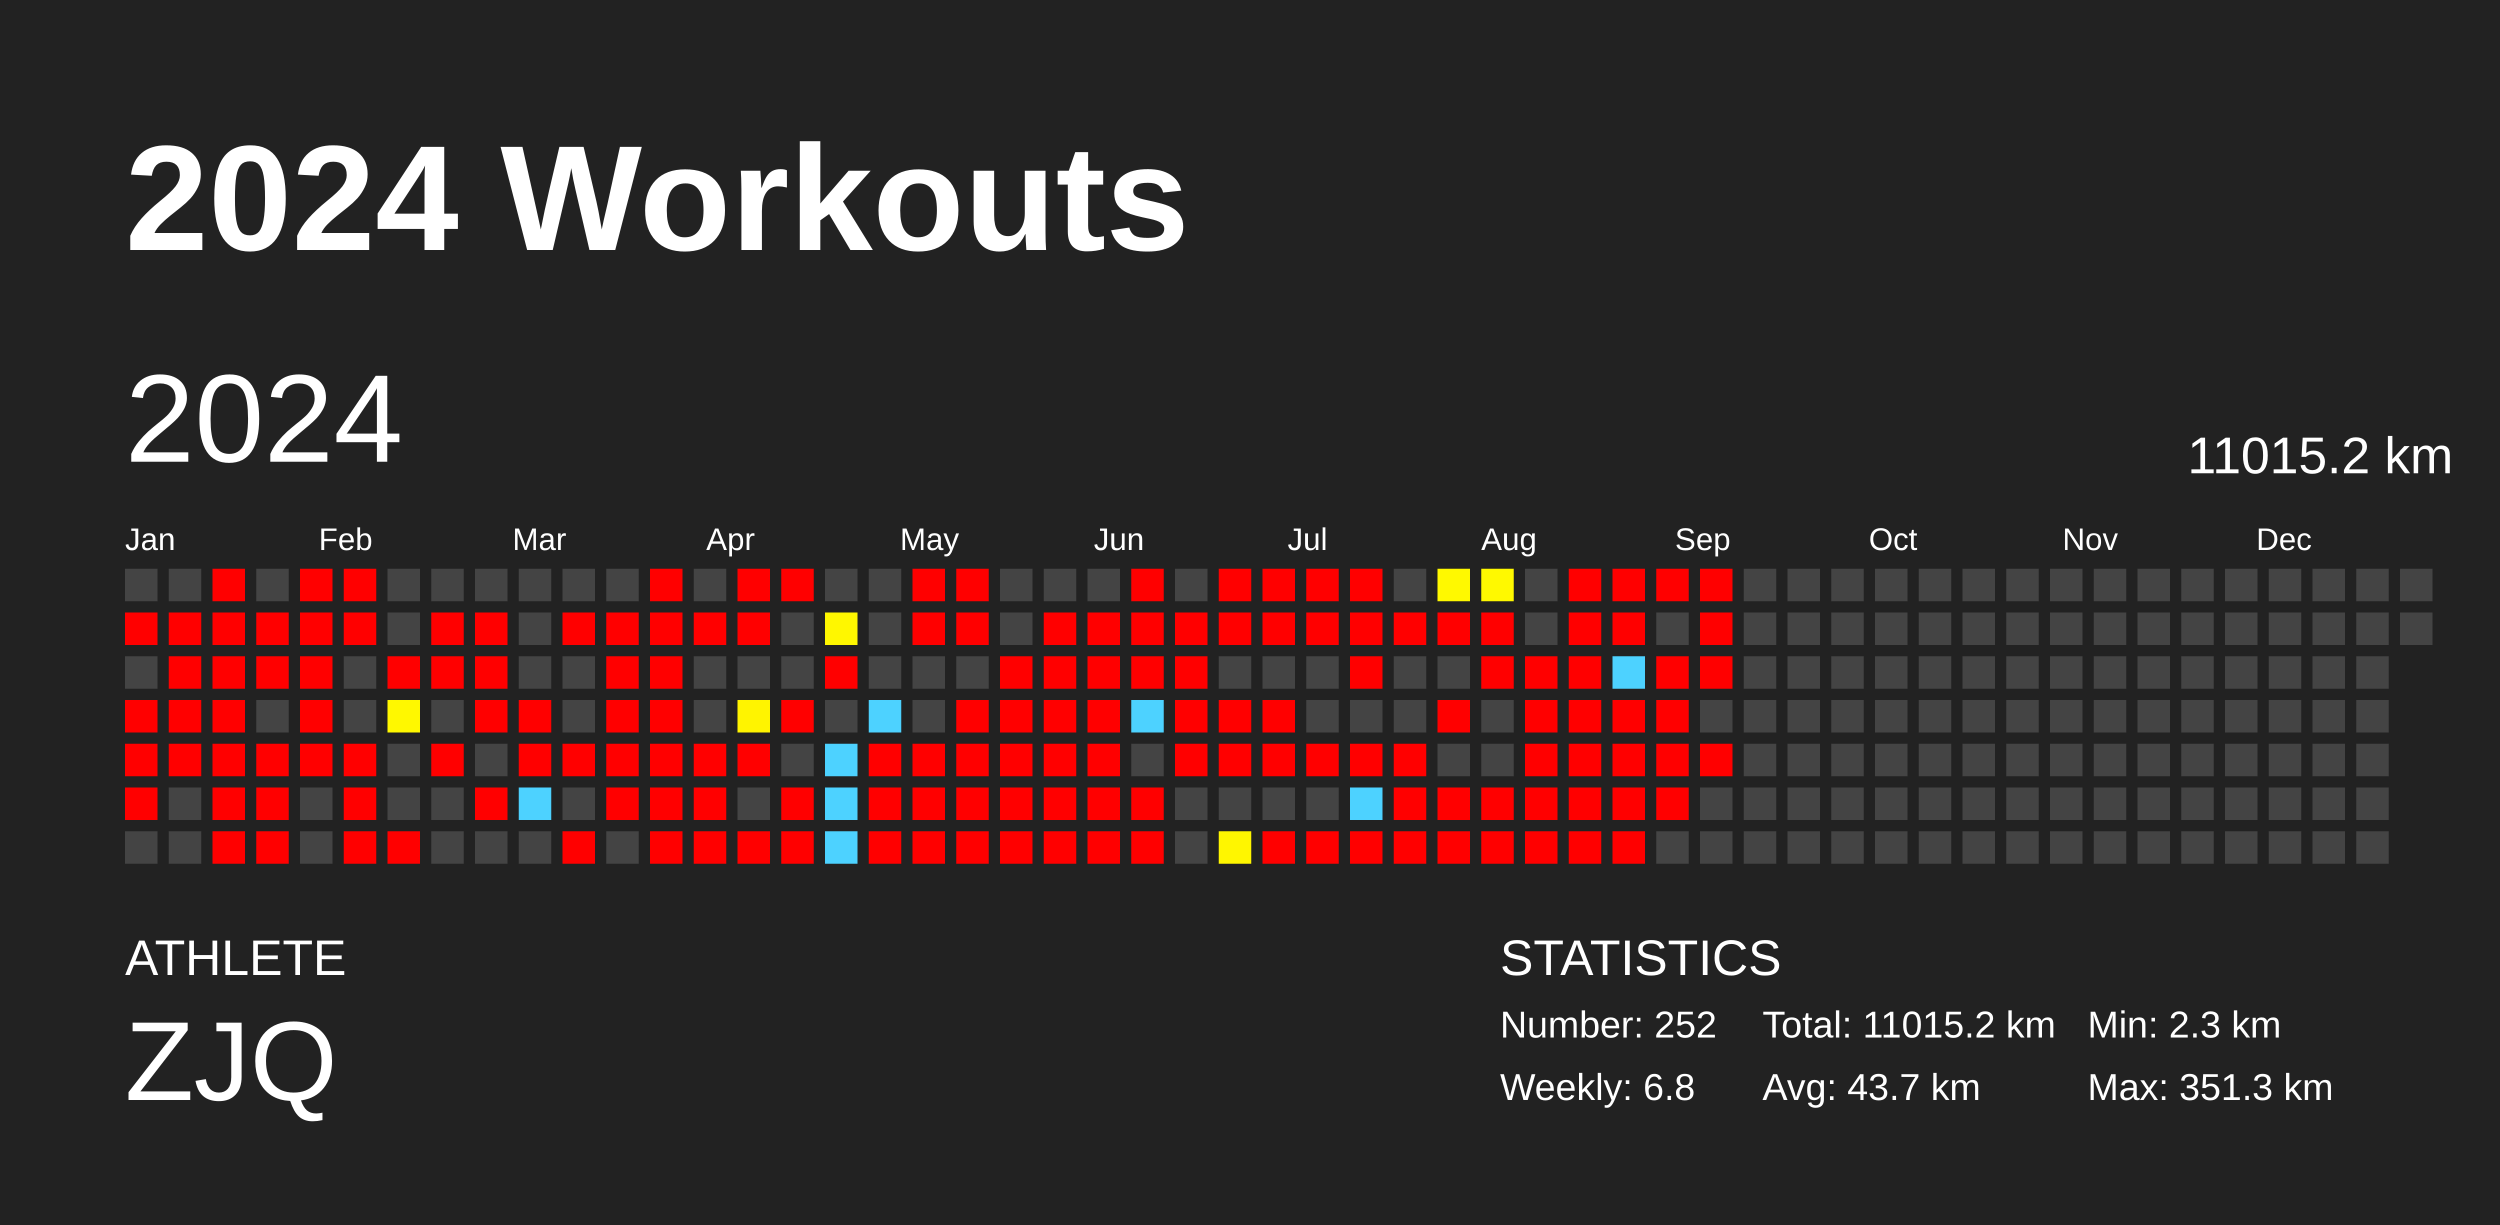
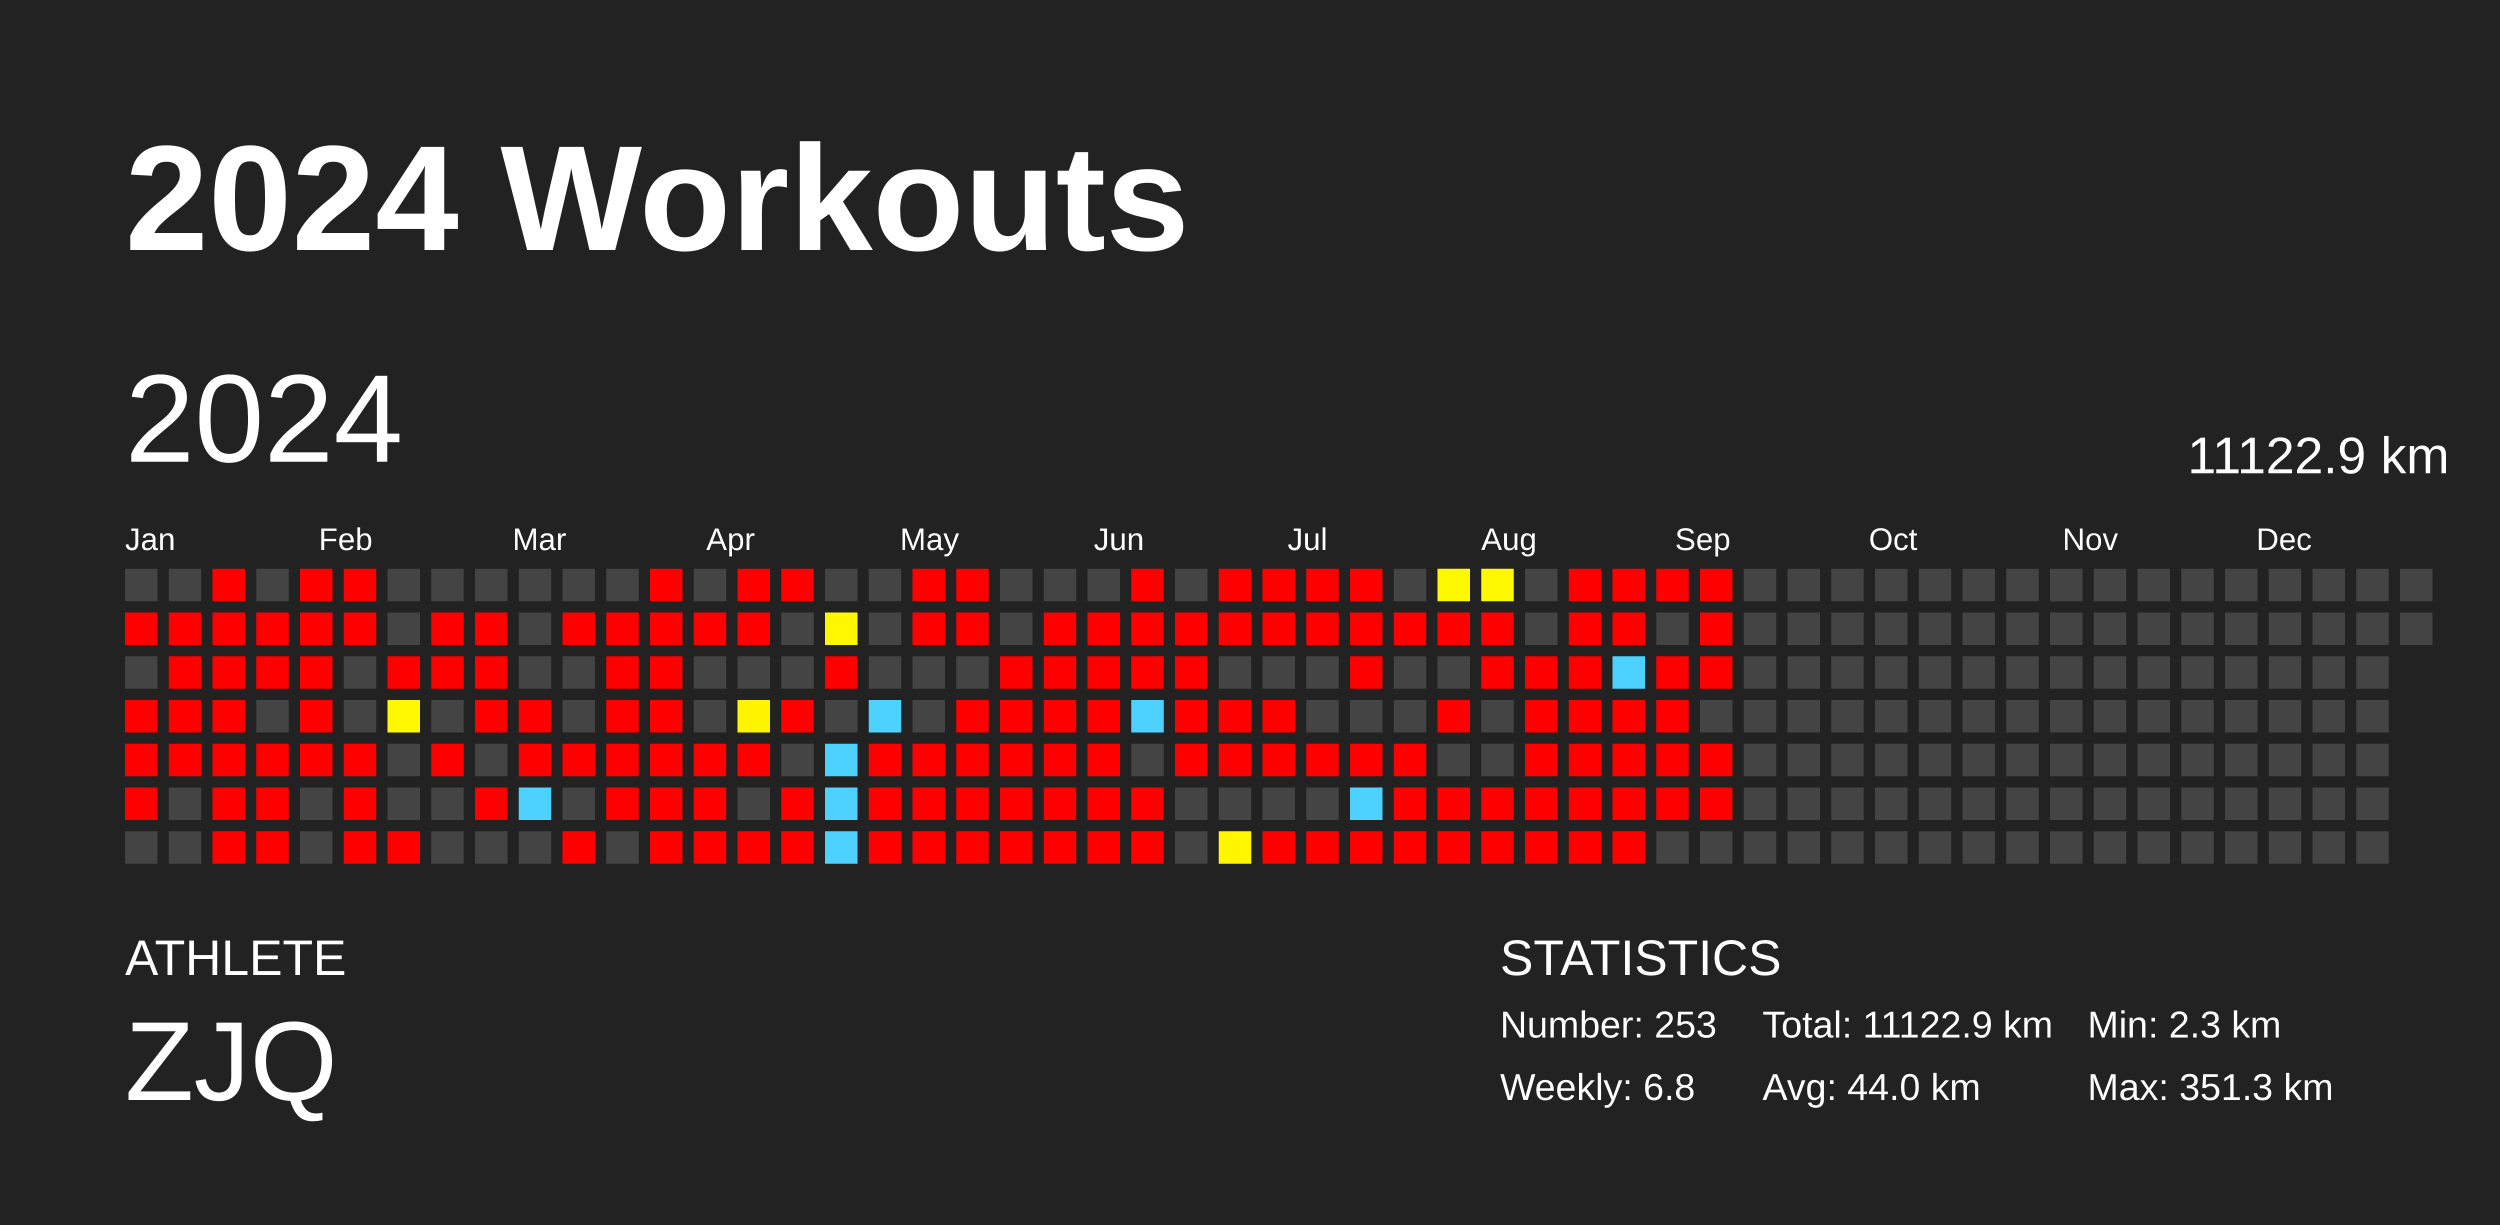
<svg xmlns="http://www.w3.org/2000/svg" baseProfile="full" height="98mm" version="1.1" viewBox="0,0,200,98" width="200mm">
  <defs />
  <rect fill="#222222" height="98" width="200" x="0" y="0" />
  <text fill="#FFFFFF" style="font-size:12px; font-family:Arial; font-weight:bold;" x="10" y="20">2024 Workouts</text>
  <text fill="#FFFFFF" style="font-size:4px; font-family:Arial" x="10" y="78">ATHLETE</text>
  <text fill="#FFFFFF" style="font-size:9px; font-family:Arial" x="10" y="88">ZJQ</text>
  <text fill="#FFFFFF" style="font-size:4px; font-family:Arial" x="120" y="78">STATISTICS</text>
-   <text fill="#FFFFFF" style="font-size:3px; font-family:Arial" x="120" y="83">Number: 252</text>
+   <text fill="#FFFFFF" style="font-size:3px; font-family:Arial" x="120" y="83">Number: 253</text>
  <text fill="#FFFFFF" style="font-size:3px; font-family:Arial" x="120" y="88">Weekly: 6.8</text>
-   <text fill="#FFFFFF" style="font-size:3px; font-family:Arial" x="141" y="83">Total: 11015.2 km</text>
-   <text fill="#FFFFFF" style="font-size:3px; font-family:Arial" x="141" y="88">Avg: 43.7 km</text>
+   <text fill="#FFFFFF" style="font-size:3px; font-family:Arial" x="141" y="83">Total: 11122.9 km</text>
+   <text fill="#FFFFFF" style="font-size:3px; font-family:Arial" x="141" y="88">Avg: 44.0 km</text>
  <text fill="#FFFFFF" style="font-size:3px; font-family:Arial" x="167" y="83">Min: 2.3 km</text>
  <text fill="#FFFFFF" style="font-size:3px; font-family:Arial" x="167" y="88">Max: 351.3 km</text>
  <text dominant-baseline="hanging" fill="#FFFFFF" style="font-size:10.0px; font-family:Arial;" x="10" y="30">2024</text>
-   <text dominant-baseline="hanging" fill="#FFFFFF" style="font-size:4.125px; font-family:Arial;" x="175" y="35">11015.2 km</text>
+   <text dominant-baseline="hanging" fill="#FFFFFF" style="font-size:4.125px; font-family:Arial;" x="175" y="35">11122.9 km</text>
  <text fill="#FFFFFF" style="font-size:2.5px; font-family:Arial" x="10.0" y="44">Jan</text>
  <text fill="#FFFFFF" style="font-size:2.5px; font-family:Arial" x="25.5" y="44">Feb</text>
  <text fill="#FFFFFF" style="font-size:2.5px; font-family:Arial" x="41.0" y="44">Mar</text>
  <text fill="#FFFFFF" style="font-size:2.5px; font-family:Arial" x="56.5" y="44">Apr</text>
  <text fill="#FFFFFF" style="font-size:2.5px; font-family:Arial" x="72.0" y="44">May</text>
  <text fill="#FFFFFF" style="font-size:2.5px; font-family:Arial" x="87.5" y="44">Jun</text>
  <text fill="#FFFFFF" style="font-size:2.5px; font-family:Arial" x="103.0" y="44">Jul</text>
  <text fill="#FFFFFF" style="font-size:2.5px; font-family:Arial" x="118.5" y="44">Aug</text>
  <text fill="#FFFFFF" style="font-size:2.5px; font-family:Arial" x="134.0" y="44">Sep</text>
  <text fill="#FFFFFF" style="font-size:2.5px; font-family:Arial" x="149.5" y="44">Oct</text>
  <text fill="#FFFFFF" style="font-size:2.5px; font-family:Arial" x="165.0" y="44">Nov</text>
  <text fill="#FFFFFF" style="font-size:2.5px; font-family:Arial" x="180.5" y="44">Dec</text>
  <rect fill="#444444" height="2.6" width="2.6" x="10.0" y="45.5" />
  <rect fill="red" height="2.6" width="2.6" x="10.0" y="49.0" />
  <rect fill="#444444" height="2.6" width="2.6" x="10.0" y="52.5" />
  <rect fill="red" height="2.6" width="2.6" x="10.0" y="56.0" />
  <rect fill="red" height="2.6" width="2.6" x="10.0" y="59.5" />
  <rect fill="red" height="2.6" width="2.6" x="10.0" y="63.0" />
  <rect fill="#444444" height="2.6" width="2.6" x="10.0" y="66.5" />
  <rect fill="#444444" height="2.6" width="2.6" x="13.5" y="45.5" />
  <rect fill="red" height="2.6" width="2.6" x="13.5" y="49.0" />
  <rect fill="red" height="2.6" width="2.6" x="13.5" y="52.5" />
  <rect fill="red" height="2.6" width="2.6" x="13.5" y="56.0" />
  <rect fill="red" height="2.6" width="2.6" x="13.5" y="59.5" />
  <rect fill="#444444" height="2.6" width="2.6" x="13.5" y="63.0" />
  <rect fill="#444444" height="2.6" width="2.6" x="13.5" y="66.5" />
  <rect fill="red" height="2.6" width="2.6" x="17.0" y="45.5" />
  <rect fill="red" height="2.6" width="2.6" x="17.0" y="49.0" />
  <rect fill="red" height="2.6" width="2.6" x="17.0" y="52.5" />
  <rect fill="red" height="2.6" width="2.6" x="17.0" y="56.0" />
  <rect fill="red" height="2.6" width="2.6" x="17.0" y="59.5" />
  <rect fill="red" height="2.6" width="2.6" x="17.0" y="63.0" />
  <rect fill="red" height="2.6" width="2.6" x="17.0" y="66.5" />
  <rect fill="#444444" height="2.6" width="2.6" x="20.5" y="45.5" />
  <rect fill="red" height="2.6" width="2.6" x="20.5" y="49.0" />
  <rect fill="red" height="2.6" width="2.6" x="20.5" y="52.5" />
  <rect fill="#444444" height="2.6" width="2.6" x="20.5" y="56.0" />
  <rect fill="red" height="2.6" width="2.6" x="20.5" y="59.5" />
  <rect fill="red" height="2.6" width="2.6" x="20.5" y="63.0" />
  <rect fill="red" height="2.6" width="2.6" x="20.5" y="66.5" />
  <rect fill="red" height="2.6" width="2.6" x="24.0" y="45.5" />
  <rect fill="red" height="2.6" width="2.6" x="24.0" y="49.0" />
  <rect fill="red" height="2.6" width="2.6" x="24.0" y="52.5" />
  <rect fill="red" height="2.6" width="2.6" x="24.0" y="56.0" />
  <rect fill="red" height="2.6" width="2.6" x="24.0" y="59.5" />
  <rect fill="#444444" height="2.6" width="2.6" x="24.0" y="63.0" />
  <rect fill="#444444" height="2.6" width="2.6" x="24.0" y="66.5" />
  <rect fill="red" height="2.6" width="2.6" x="27.5" y="45.5" />
  <rect fill="red" height="2.6" width="2.6" x="27.5" y="49.0" />
  <rect fill="#444444" height="2.6" width="2.6" x="27.5" y="52.5" />
  <rect fill="#444444" height="2.6" width="2.6" x="27.5" y="56.0" />
  <rect fill="red" height="2.6" width="2.6" x="27.5" y="59.5" />
  <rect fill="red" height="2.6" width="2.6" x="27.5" y="63.0" />
  <rect fill="red" height="2.6" width="2.6" x="27.5" y="66.5" />
  <rect fill="#444444" height="2.6" width="2.6" x="31.0" y="45.5" />
  <rect fill="#444444" height="2.6" width="2.6" x="31.0" y="49.0" />
  <rect fill="red" height="2.6" width="2.6" x="31.0" y="52.5" />
  <rect fill="#fff800" height="2.6" width="2.6" x="31.0" y="56.0" />
  <rect fill="#444444" height="2.6" width="2.6" x="31.0" y="59.5" />
  <rect fill="#444444" height="2.6" width="2.6" x="31.0" y="63.0" />
  <rect fill="red" height="2.6" width="2.6" x="31.0" y="66.5" />
  <rect fill="#444444" height="2.6" width="2.6" x="34.5" y="45.5" />
  <rect fill="red" height="2.6" width="2.6" x="34.5" y="49.0" />
  <rect fill="red" height="2.6" width="2.6" x="34.5" y="52.5" />
  <rect fill="#444444" height="2.6" width="2.6" x="34.5" y="56.0" />
  <rect fill="red" height="2.6" width="2.6" x="34.5" y="59.5" />
  <rect fill="#444444" height="2.6" width="2.6" x="34.5" y="63.0" />
  <rect fill="#444444" height="2.6" width="2.6" x="34.5" y="66.5" />
  <rect fill="#444444" height="2.6" width="2.6" x="38.0" y="45.5" />
  <rect fill="red" height="2.6" width="2.6" x="38.0" y="49.0" />
  <rect fill="red" height="2.6" width="2.6" x="38.0" y="52.5" />
  <rect fill="red" height="2.6" width="2.6" x="38.0" y="56.0" />
  <rect fill="#444444" height="2.6" width="2.6" x="38.0" y="59.5" />
  <rect fill="red" height="2.6" width="2.6" x="38.0" y="63.0" />
  <rect fill="#444444" height="2.6" width="2.6" x="38.0" y="66.5" />
  <rect fill="#444444" height="2.6" width="2.6" x="41.5" y="45.5" />
  <rect fill="#444444" height="2.6" width="2.6" x="41.5" y="49.0" />
  <rect fill="#444444" height="2.6" width="2.6" x="41.5" y="52.5" />
  <rect fill="red" height="2.6" width="2.6" x="41.5" y="56.0" />
  <rect fill="red" height="2.6" width="2.6" x="41.5" y="59.5" />
  <rect fill="#4dd2ff" height="2.6" width="2.6" x="41.5" y="63.0" />
  <rect fill="#444444" height="2.6" width="2.6" x="41.5" y="66.5" />
  <rect fill="#444444" height="2.6" width="2.6" x="45.0" y="45.5" />
  <rect fill="red" height="2.6" width="2.6" x="45.0" y="49.0" />
  <rect fill="#444444" height="2.6" width="2.6" x="45.0" y="52.5" />
  <rect fill="#444444" height="2.6" width="2.6" x="45.0" y="56.0" />
  <rect fill="red" height="2.6" width="2.6" x="45.0" y="59.5" />
  <rect fill="#444444" height="2.6" width="2.6" x="45.0" y="63.0" />
  <rect fill="red" height="2.6" width="2.6" x="45.0" y="66.5" />
  <rect fill="#444444" height="2.6" width="2.6" x="48.5" y="45.5" />
  <rect fill="red" height="2.6" width="2.6" x="48.5" y="49.0" />
  <rect fill="red" height="2.6" width="2.6" x="48.5" y="52.5" />
  <rect fill="red" height="2.6" width="2.6" x="48.5" y="56.0" />
  <rect fill="red" height="2.6" width="2.6" x="48.5" y="59.5" />
  <rect fill="red" height="2.6" width="2.6" x="48.5" y="63.0" />
  <rect fill="#444444" height="2.6" width="2.6" x="48.5" y="66.5" />
  <rect fill="red" height="2.6" width="2.6" x="52.0" y="45.5" />
  <rect fill="red" height="2.6" width="2.6" x="52.0" y="49.0" />
  <rect fill="red" height="2.6" width="2.6" x="52.0" y="52.5" />
  <rect fill="red" height="2.6" width="2.6" x="52.0" y="56.0" />
  <rect fill="red" height="2.6" width="2.6" x="52.0" y="59.5" />
  <rect fill="red" height="2.6" width="2.6" x="52.0" y="63.0" />
  <rect fill="red" height="2.6" width="2.6" x="52.0" y="66.5" />
  <rect fill="#444444" height="2.6" width="2.6" x="55.5" y="45.5" />
  <rect fill="red" height="2.6" width="2.6" x="55.5" y="49.0" />
  <rect fill="#444444" height="2.6" width="2.6" x="55.5" y="52.5" />
  <rect fill="#444444" height="2.6" width="2.6" x="55.5" y="56.0" />
  <rect fill="red" height="2.6" width="2.6" x="55.5" y="59.5" />
  <rect fill="red" height="2.6" width="2.6" x="55.5" y="63.0" />
  <rect fill="red" height="2.6" width="2.6" x="55.5" y="66.5" />
  <rect fill="red" height="2.6" width="2.6" x="59.0" y="45.5" />
  <rect fill="red" height="2.6" width="2.6" x="59.0" y="49.0" />
  <rect fill="#444444" height="2.6" width="2.6" x="59.0" y="52.5" />
  <rect fill="#fff400" height="2.6" width="2.6" x="59.0" y="56.0" />
  <rect fill="red" height="2.6" width="2.6" x="59.0" y="59.5" />
  <rect fill="#444444" height="2.6" width="2.6" x="59.0" y="63.0" />
  <rect fill="red" height="2.6" width="2.6" x="59.0" y="66.5" />
  <rect fill="red" height="2.6" width="2.6" x="62.5" y="45.5" />
  <rect fill="#444444" height="2.6" width="2.6" x="62.5" y="49.0" />
  <rect fill="#444444" height="2.6" width="2.6" x="62.5" y="52.5" />
  <rect fill="red" height="2.6" width="2.6" x="62.5" y="56.0" />
  <rect fill="#444444" height="2.6" width="2.6" x="62.5" y="59.5" />
  <rect fill="red" height="2.6" width="2.6" x="62.5" y="63.0" />
  <rect fill="red" height="2.6" width="2.6" x="62.5" y="66.5" />
  <rect fill="#444444" height="2.6" width="2.6" x="66.0" y="45.5" />
  <rect fill="#fff700" height="2.6" width="2.6" x="66.0" y="49.0" />
  <rect fill="red" height="2.6" width="2.6" x="66.0" y="52.5" />
  <rect fill="#444444" height="2.6" width="2.6" x="66.0" y="56.0" />
  <rect fill="#4dd2ff" height="2.6" width="2.6" x="66.0" y="59.5" />
  <rect fill="#4dd2ff" height="2.6" width="2.6" x="66.0" y="63.0" />
  <rect fill="#4dd2ff" height="2.6" width="2.6" x="66.0" y="66.5" />
  <rect fill="#444444" height="2.6" width="2.6" x="69.5" y="45.5" />
  <rect fill="#444444" height="2.6" width="2.6" x="69.5" y="49.0" />
  <rect fill="#444444" height="2.6" width="2.6" x="69.5" y="52.5" />
  <rect fill="#4dd2ff" height="2.6" width="2.6" x="69.5" y="56.0" />
  <rect fill="red" height="2.6" width="2.6" x="69.5" y="59.5" />
  <rect fill="red" height="2.6" width="2.6" x="69.5" y="63.0" />
  <rect fill="red" height="2.6" width="2.6" x="69.5" y="66.5" />
  <rect fill="red" height="2.6" width="2.6" x="73.0" y="45.5" />
  <rect fill="red" height="2.6" width="2.6" x="73.0" y="49.0" />
  <rect fill="#444444" height="2.6" width="2.6" x="73.0" y="52.5" />
  <rect fill="#444444" height="2.6" width="2.6" x="73.0" y="56.0" />
  <rect fill="red" height="2.6" width="2.6" x="73.0" y="59.5" />
  <rect fill="red" height="2.6" width="2.6" x="73.0" y="63.0" />
  <rect fill="red" height="2.6" width="2.6" x="73.0" y="66.5" />
  <rect fill="red" height="2.6" width="2.6" x="76.5" y="45.5" />
  <rect fill="red" height="2.6" width="2.6" x="76.5" y="49.0" />
  <rect fill="#444444" height="2.6" width="2.6" x="76.5" y="52.5" />
  <rect fill="red" height="2.6" width="2.6" x="76.5" y="56.0" />
  <rect fill="red" height="2.6" width="2.6" x="76.5" y="59.5" />
  <rect fill="red" height="2.6" width="2.6" x="76.5" y="63.0" />
  <rect fill="red" height="2.6" width="2.6" x="76.5" y="66.5" />
  <rect fill="#444444" height="2.6" width="2.6" x="80.0" y="45.5" />
  <rect fill="#444444" height="2.6" width="2.6" x="80.0" y="49.0" />
  <rect fill="red" height="2.6" width="2.6" x="80.0" y="52.5" />
  <rect fill="red" height="2.6" width="2.6" x="80.0" y="56.0" />
  <rect fill="red" height="2.6" width="2.6" x="80.0" y="59.5" />
  <rect fill="red" height="2.6" width="2.6" x="80.0" y="63.0" />
  <rect fill="red" height="2.6" width="2.6" x="80.0" y="66.5" />
  <rect fill="#444444" height="2.6" width="2.6" x="83.5" y="45.5" />
  <rect fill="red" height="2.6" width="2.6" x="83.5" y="49.0" />
  <rect fill="red" height="2.6" width="2.6" x="83.5" y="52.5" />
  <rect fill="red" height="2.6" width="2.6" x="83.5" y="56.0" />
  <rect fill="red" height="2.6" width="2.6" x="83.5" y="59.5" />
  <rect fill="red" height="2.6" width="2.6" x="83.5" y="63.0" />
  <rect fill="red" height="2.6" width="2.6" x="83.5" y="66.5" />
  <rect fill="#444444" height="2.6" width="2.6" x="87.0" y="45.5" />
  <rect fill="red" height="2.6" width="2.6" x="87.0" y="49.0" />
  <rect fill="red" height="2.6" width="2.6" x="87.0" y="52.5" />
  <rect fill="red" height="2.6" width="2.6" x="87.0" y="56.0" />
  <rect fill="red" height="2.6" width="2.6" x="87.0" y="59.5" />
  <rect fill="red" height="2.6" width="2.6" x="87.0" y="63.0" />
  <rect fill="red" height="2.6" width="2.6" x="87.0" y="66.5" />
  <rect fill="red" height="2.6" width="2.6" x="90.5" y="45.5" />
  <rect fill="red" height="2.6" width="2.6" x="90.5" y="49.0" />
  <rect fill="red" height="2.6" width="2.6" x="90.5" y="52.5" />
  <rect fill="#4dd2ff" height="2.6" width="2.6" x="90.5" y="56.0" />
  <rect fill="#444444" height="2.6" width="2.6" x="90.5" y="59.5" />
  <rect fill="red" height="2.6" width="2.6" x="90.5" y="63.0" />
  <rect fill="red" height="2.6" width="2.6" x="90.5" y="66.5" />
  <rect fill="#444444" height="2.6" width="2.6" x="94.0" y="45.5" />
  <rect fill="red" height="2.6" width="2.6" x="94.0" y="49.0" />
  <rect fill="red" height="2.6" width="2.6" x="94.0" y="52.5" />
  <rect fill="red" height="2.6" width="2.6" x="94.0" y="56.0" />
  <rect fill="red" height="2.6" width="2.6" x="94.0" y="59.5" />
  <rect fill="#444444" height="2.6" width="2.6" x="94.0" y="63.0" />
  <rect fill="#444444" height="2.6" width="2.6" x="94.0" y="66.5" />
  <rect fill="red" height="2.6" width="2.6" x="97.5" y="45.5" />
  <rect fill="red" height="2.6" width="2.6" x="97.5" y="49.0" />
  <rect fill="#444444" height="2.6" width="2.6" x="97.5" y="52.5" />
  <rect fill="red" height="2.6" width="2.6" x="97.5" y="56.0" />
  <rect fill="red" height="2.6" width="2.6" x="97.5" y="59.5" />
  <rect fill="#444444" height="2.6" width="2.6" x="97.5" y="63.0" />
  <rect fill="#fff600" height="2.6" width="2.6" x="97.5" y="66.5" />
  <rect fill="red" height="2.6" width="2.6" x="101.0" y="45.5" />
  <rect fill="red" height="2.6" width="2.6" x="101.0" y="49.0" />
  <rect fill="#444444" height="2.6" width="2.6" x="101.0" y="52.5" />
  <rect fill="red" height="2.6" width="2.6" x="101.0" y="56.0" />
  <rect fill="red" height="2.6" width="2.6" x="101.0" y="59.5" />
  <rect fill="#444444" height="2.6" width="2.6" x="101.0" y="63.0" />
  <rect fill="red" height="2.6" width="2.6" x="101.0" y="66.5" />
  <rect fill="red" height="2.6" width="2.6" x="104.5" y="45.5" />
  <rect fill="red" height="2.6" width="2.6" x="104.5" y="49.0" />
  <rect fill="#444444" height="2.6" width="2.6" x="104.5" y="52.5" />
  <rect fill="#444444" height="2.6" width="2.6" x="104.5" y="56.0" />
  <rect fill="red" height="2.6" width="2.6" x="104.5" y="59.5" />
  <rect fill="#444444" height="2.6" width="2.6" x="104.5" y="63.0" />
  <rect fill="red" height="2.6" width="2.6" x="104.5" y="66.5" />
  <rect fill="red" height="2.6" width="2.6" x="108.0" y="45.5" />
  <rect fill="red" height="2.6" width="2.6" x="108.0" y="49.0" />
  <rect fill="red" height="2.6" width="2.6" x="108.0" y="52.5" />
  <rect fill="#444444" height="2.6" width="2.6" x="108.0" y="56.0" />
  <rect fill="red" height="2.6" width="2.6" x="108.0" y="59.5" />
  <rect fill="#4dd2ff" height="2.6" width="2.6" x="108.0" y="63.0" />
  <rect fill="red" height="2.6" width="2.6" x="108.0" y="66.5" />
  <rect fill="#444444" height="2.6" width="2.6" x="111.5" y="45.5" />
  <rect fill="red" height="2.6" width="2.6" x="111.5" y="49.0" />
  <rect fill="#444444" height="2.6" width="2.6" x="111.5" y="52.5" />
  <rect fill="#444444" height="2.6" width="2.6" x="111.5" y="56.0" />
  <rect fill="red" height="2.6" width="2.6" x="111.5" y="59.5" />
  <rect fill="red" height="2.6" width="2.6" x="111.5" y="63.0" />
  <rect fill="red" height="2.6" width="2.6" x="111.5" y="66.5" />
  <rect fill="#fff900" height="2.6" width="2.6" x="115.0" y="45.5" />
  <rect fill="red" height="2.6" width="2.6" x="115.0" y="49.0" />
  <rect fill="#444444" height="2.6" width="2.6" x="115.0" y="52.5" />
  <rect fill="red" height="2.6" width="2.6" x="115.0" y="56.0" />
  <rect fill="#444444" height="2.6" width="2.6" x="115.0" y="59.5" />
  <rect fill="red" height="2.6" width="2.6" x="115.0" y="63.0" />
  <rect fill="red" height="2.6" width="2.6" x="115.0" y="66.5" />
  <rect fill="#fff900" height="2.6" width="2.6" x="118.5" y="45.5" />
  <rect fill="red" height="2.6" width="2.6" x="118.5" y="49.0" />
  <rect fill="red" height="2.6" width="2.6" x="118.5" y="52.5" />
  <rect fill="#444444" height="2.6" width="2.6" x="118.5" y="56.0" />
  <rect fill="#444444" height="2.6" width="2.6" x="118.5" y="59.5" />
  <rect fill="red" height="2.6" width="2.6" x="118.5" y="63.0" />
  <rect fill="red" height="2.6" width="2.6" x="118.5" y="66.5" />
  <rect fill="#444444" height="2.6" width="2.6" x="122.0" y="45.5" />
  <rect fill="#444444" height="2.6" width="2.6" x="122.0" y="49.0" />
  <rect fill="red" height="2.6" width="2.6" x="122.0" y="52.5" />
  <rect fill="red" height="2.6" width="2.6" x="122.0" y="56.0" />
  <rect fill="red" height="2.6" width="2.6" x="122.0" y="59.5" />
  <rect fill="red" height="2.6" width="2.6" x="122.0" y="63.0" />
  <rect fill="red" height="2.6" width="2.6" x="122.0" y="66.5" />
  <rect fill="red" height="2.6" width="2.6" x="125.5" y="45.5" />
  <rect fill="red" height="2.6" width="2.6" x="125.5" y="49.0" />
  <rect fill="red" height="2.6" width="2.6" x="125.5" y="52.5" />
  <rect fill="red" height="2.6" width="2.6" x="125.5" y="56.0" />
  <rect fill="red" height="2.6" width="2.6" x="125.5" y="59.5" />
  <rect fill="red" height="2.6" width="2.6" x="125.5" y="63.0" />
  <rect fill="red" height="2.6" width="2.6" x="125.5" y="66.5" />
  <rect fill="red" height="2.6" width="2.6" x="129.0" y="45.5" />
  <rect fill="red" height="2.6" width="2.6" x="129.0" y="49.0" />
  <rect fill="#4dd2ff" height="2.6" width="2.6" x="129.0" y="52.5" />
  <rect fill="red" height="2.6" width="2.6" x="129.0" y="56.0" />
  <rect fill="red" height="2.6" width="2.6" x="129.0" y="59.5" />
  <rect fill="red" height="2.6" width="2.6" x="129.0" y="63.0" />
  <rect fill="red" height="2.6" width="2.6" x="129.0" y="66.5" />
  <rect fill="red" height="2.6" width="2.6" x="132.5" y="45.5" />
  <rect fill="#444444" height="2.6" width="2.6" x="132.5" y="49.0" />
  <rect fill="red" height="2.6" width="2.6" x="132.5" y="52.5" />
  <rect fill="red" height="2.6" width="2.6" x="132.5" y="56.0" />
  <rect fill="red" height="2.6" width="2.6" x="132.5" y="59.5" />
  <rect fill="red" height="2.6" width="2.6" x="132.5" y="63.0" />
  <rect fill="#444444" height="2.6" width="2.6" x="132.5" y="66.5" />
  <rect fill="red" height="2.6" width="2.6" x="136.0" y="45.5" />
  <rect fill="red" height="2.6" width="2.6" x="136.0" y="49.0" />
  <rect fill="red" height="2.6" width="2.6" x="136.0" y="52.5" />
  <rect fill="#444444" height="2.6" width="2.6" x="136.0" y="56.0" />
  <rect fill="red" height="2.6" width="2.6" x="136.0" y="59.5" />
-   <rect fill="#444444" height="2.6" width="2.6" x="136.0" y="63.0" />
+   <rect fill="red" height="2.6" width="2.6" x="136.0" y="63.0" />
  <rect fill="#444444" height="2.6" width="2.6" x="136.0" y="66.5" />
  <rect fill="#444444" height="2.6" width="2.6" x="139.5" y="45.5" />
  <rect fill="#444444" height="2.6" width="2.6" x="139.5" y="49.0" />
  <rect fill="#444444" height="2.6" width="2.6" x="139.5" y="52.5" />
  <rect fill="#444444" height="2.6" width="2.6" x="139.5" y="56.0" />
  <rect fill="#444444" height="2.6" width="2.6" x="139.5" y="59.5" />
  <rect fill="#444444" height="2.6" width="2.6" x="139.5" y="63.0" />
  <rect fill="#444444" height="2.6" width="2.6" x="139.5" y="66.5" />
  <rect fill="#444444" height="2.6" width="2.6" x="143.0" y="45.5" />
  <rect fill="#444444" height="2.6" width="2.6" x="143.0" y="49.0" />
  <rect fill="#444444" height="2.6" width="2.6" x="143.0" y="52.5" />
  <rect fill="#444444" height="2.6" width="2.6" x="143.0" y="56.0" />
  <rect fill="#444444" height="2.6" width="2.6" x="143.0" y="59.5" />
  <rect fill="#444444" height="2.6" width="2.6" x="143.0" y="63.0" />
  <rect fill="#444444" height="2.6" width="2.6" x="143.0" y="66.5" />
  <rect fill="#444444" height="2.6" width="2.6" x="146.5" y="45.5" />
  <rect fill="#444444" height="2.6" width="2.6" x="146.5" y="49.0" />
  <rect fill="#444444" height="2.6" width="2.6" x="146.5" y="52.5" />
  <rect fill="#444444" height="2.6" width="2.6" x="146.5" y="56.0" />
  <rect fill="#444444" height="2.6" width="2.6" x="146.5" y="59.5" />
  <rect fill="#444444" height="2.6" width="2.6" x="146.5" y="63.0" />
  <rect fill="#444444" height="2.6" width="2.6" x="146.5" y="66.5" />
  <rect fill="#444444" height="2.6" width="2.6" x="150.0" y="45.5" />
  <rect fill="#444444" height="2.6" width="2.6" x="150.0" y="49.0" />
  <rect fill="#444444" height="2.6" width="2.6" x="150.0" y="52.5" />
  <rect fill="#444444" height="2.6" width="2.6" x="150.0" y="56.0" />
  <rect fill="#444444" height="2.6" width="2.6" x="150.0" y="59.5" />
  <rect fill="#444444" height="2.6" width="2.6" x="150.0" y="63.0" />
  <rect fill="#444444" height="2.6" width="2.6" x="150.0" y="66.5" />
  <rect fill="#444444" height="2.6" width="2.6" x="153.5" y="45.5" />
  <rect fill="#444444" height="2.6" width="2.6" x="153.5" y="49.0" />
  <rect fill="#444444" height="2.6" width="2.6" x="153.5" y="52.5" />
  <rect fill="#444444" height="2.6" width="2.6" x="153.5" y="56.0" />
  <rect fill="#444444" height="2.6" width="2.6" x="153.5" y="59.5" />
  <rect fill="#444444" height="2.6" width="2.6" x="153.5" y="63.0" />
  <rect fill="#444444" height="2.6" width="2.6" x="153.5" y="66.5" />
  <rect fill="#444444" height="2.6" width="2.6" x="157.0" y="45.5" />
  <rect fill="#444444" height="2.6" width="2.6" x="157.0" y="49.0" />
  <rect fill="#444444" height="2.6" width="2.6" x="157.0" y="52.5" />
  <rect fill="#444444" height="2.6" width="2.6" x="157.0" y="56.0" />
  <rect fill="#444444" height="2.6" width="2.6" x="157.0" y="59.5" />
  <rect fill="#444444" height="2.6" width="2.6" x="157.0" y="63.0" />
  <rect fill="#444444" height="2.6" width="2.6" x="157.0" y="66.5" />
  <rect fill="#444444" height="2.6" width="2.6" x="160.5" y="45.5" />
  <rect fill="#444444" height="2.6" width="2.6" x="160.5" y="49.0" />
  <rect fill="#444444" height="2.6" width="2.6" x="160.5" y="52.5" />
  <rect fill="#444444" height="2.6" width="2.6" x="160.5" y="56.0" />
  <rect fill="#444444" height="2.6" width="2.6" x="160.5" y="59.5" />
  <rect fill="#444444" height="2.6" width="2.6" x="160.5" y="63.0" />
  <rect fill="#444444" height="2.6" width="2.6" x="160.5" y="66.5" />
  <rect fill="#444444" height="2.6" width="2.6" x="164.0" y="45.5" />
  <rect fill="#444444" height="2.6" width="2.6" x="164.0" y="49.0" />
  <rect fill="#444444" height="2.6" width="2.6" x="164.0" y="52.5" />
  <rect fill="#444444" height="2.6" width="2.6" x="164.0" y="56.0" />
  <rect fill="#444444" height="2.6" width="2.6" x="164.0" y="59.5" />
  <rect fill="#444444" height="2.6" width="2.6" x="164.0" y="63.0" />
  <rect fill="#444444" height="2.6" width="2.6" x="164.0" y="66.5" />
  <rect fill="#444444" height="2.6" width="2.6" x="167.5" y="45.5" />
  <rect fill="#444444" height="2.6" width="2.6" x="167.5" y="49.0" />
  <rect fill="#444444" height="2.6" width="2.6" x="167.5" y="52.5" />
  <rect fill="#444444" height="2.6" width="2.6" x="167.5" y="56.0" />
  <rect fill="#444444" height="2.6" width="2.6" x="167.5" y="59.5" />
  <rect fill="#444444" height="2.6" width="2.6" x="167.5" y="63.0" />
  <rect fill="#444444" height="2.6" width="2.6" x="167.5" y="66.5" />
  <rect fill="#444444" height="2.6" width="2.6" x="171.0" y="45.5" />
  <rect fill="#444444" height="2.6" width="2.6" x="171.0" y="49.0" />
  <rect fill="#444444" height="2.6" width="2.6" x="171.0" y="52.5" />
  <rect fill="#444444" height="2.6" width="2.6" x="171.0" y="56.0" />
  <rect fill="#444444" height="2.6" width="2.6" x="171.0" y="59.5" />
  <rect fill="#444444" height="2.6" width="2.6" x="171.0" y="63.0" />
  <rect fill="#444444" height="2.6" width="2.6" x="171.0" y="66.5" />
  <rect fill="#444444" height="2.6" width="2.6" x="174.5" y="45.5" />
  <rect fill="#444444" height="2.6" width="2.6" x="174.5" y="49.0" />
  <rect fill="#444444" height="2.6" width="2.6" x="174.5" y="52.5" />
  <rect fill="#444444" height="2.6" width="2.6" x="174.5" y="56.0" />
  <rect fill="#444444" height="2.6" width="2.6" x="174.5" y="59.5" />
  <rect fill="#444444" height="2.6" width="2.6" x="174.5" y="63.0" />
  <rect fill="#444444" height="2.6" width="2.6" x="174.5" y="66.5" />
  <rect fill="#444444" height="2.6" width="2.6" x="178.0" y="45.5" />
  <rect fill="#444444" height="2.6" width="2.6" x="178.0" y="49.0" />
  <rect fill="#444444" height="2.6" width="2.6" x="178.0" y="52.5" />
  <rect fill="#444444" height="2.6" width="2.6" x="178.0" y="56.0" />
  <rect fill="#444444" height="2.6" width="2.6" x="178.0" y="59.5" />
  <rect fill="#444444" height="2.6" width="2.6" x="178.0" y="63.0" />
  <rect fill="#444444" height="2.6" width="2.6" x="178.0" y="66.5" />
  <rect fill="#444444" height="2.6" width="2.6" x="181.5" y="45.5" />
  <rect fill="#444444" height="2.6" width="2.6" x="181.5" y="49.0" />
  <rect fill="#444444" height="2.6" width="2.6" x="181.5" y="52.5" />
  <rect fill="#444444" height="2.6" width="2.6" x="181.5" y="56.0" />
  <rect fill="#444444" height="2.6" width="2.6" x="181.5" y="59.5" />
  <rect fill="#444444" height="2.6" width="2.6" x="181.5" y="63.0" />
  <rect fill="#444444" height="2.6" width="2.6" x="181.5" y="66.5" />
  <rect fill="#444444" height="2.6" width="2.6" x="185.0" y="45.5" />
  <rect fill="#444444" height="2.6" width="2.6" x="185.0" y="49.0" />
  <rect fill="#444444" height="2.6" width="2.6" x="185.0" y="52.5" />
  <rect fill="#444444" height="2.6" width="2.6" x="185.0" y="56.0" />
  <rect fill="#444444" height="2.6" width="2.6" x="185.0" y="59.5" />
  <rect fill="#444444" height="2.6" width="2.6" x="185.0" y="63.0" />
  <rect fill="#444444" height="2.6" width="2.6" x="185.0" y="66.5" />
  <rect fill="#444444" height="2.6" width="2.6" x="188.5" y="45.5" />
  <rect fill="#444444" height="2.6" width="2.6" x="188.5" y="49.0" />
  <rect fill="#444444" height="2.6" width="2.6" x="188.5" y="52.5" />
  <rect fill="#444444" height="2.6" width="2.6" x="188.5" y="56.0" />
  <rect fill="#444444" height="2.6" width="2.6" x="188.5" y="59.5" />
  <rect fill="#444444" height="2.6" width="2.6" x="188.5" y="63.0" />
  <rect fill="#444444" height="2.6" width="2.6" x="188.5" y="66.5" />
  <rect fill="#444444" height="2.6" width="2.6" x="192.0" y="45.5" />
  <rect fill="#444444" height="2.6" width="2.6" x="192.0" y="49.0" />
</svg>
